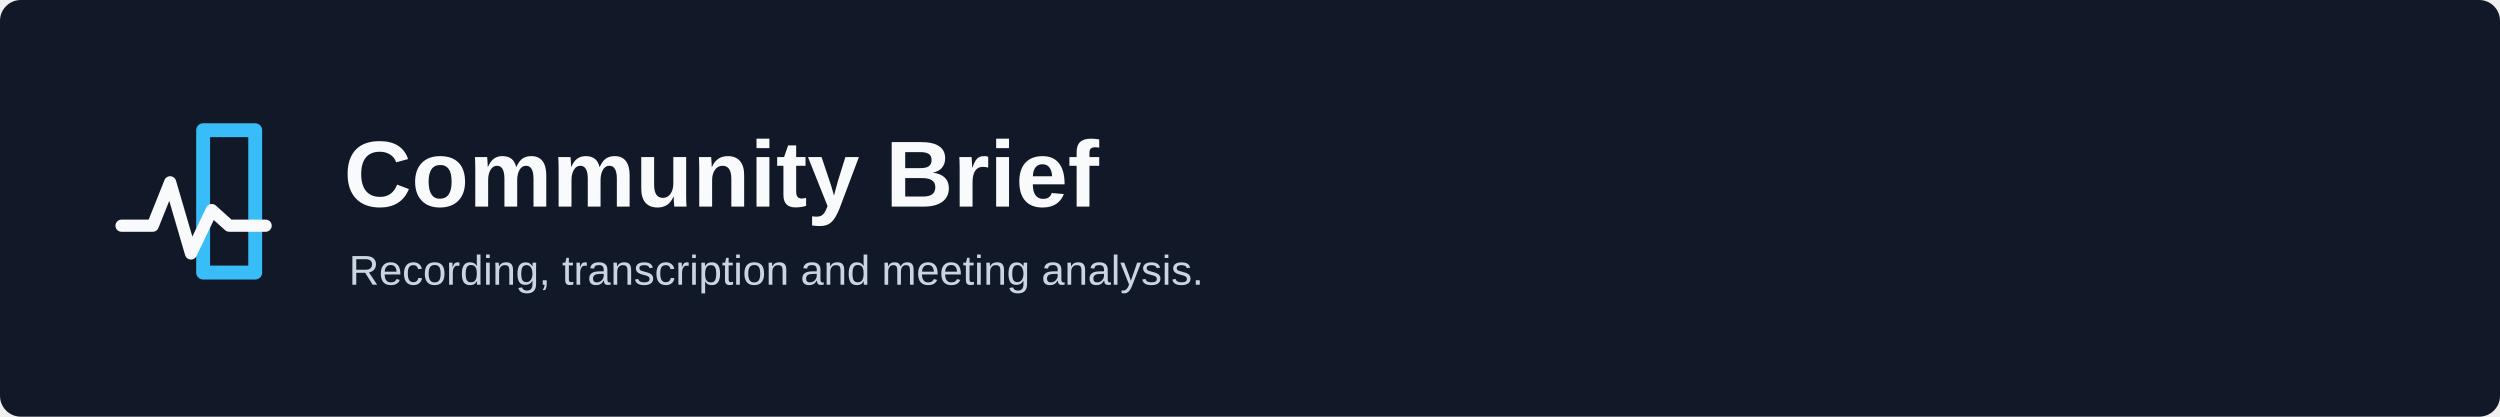
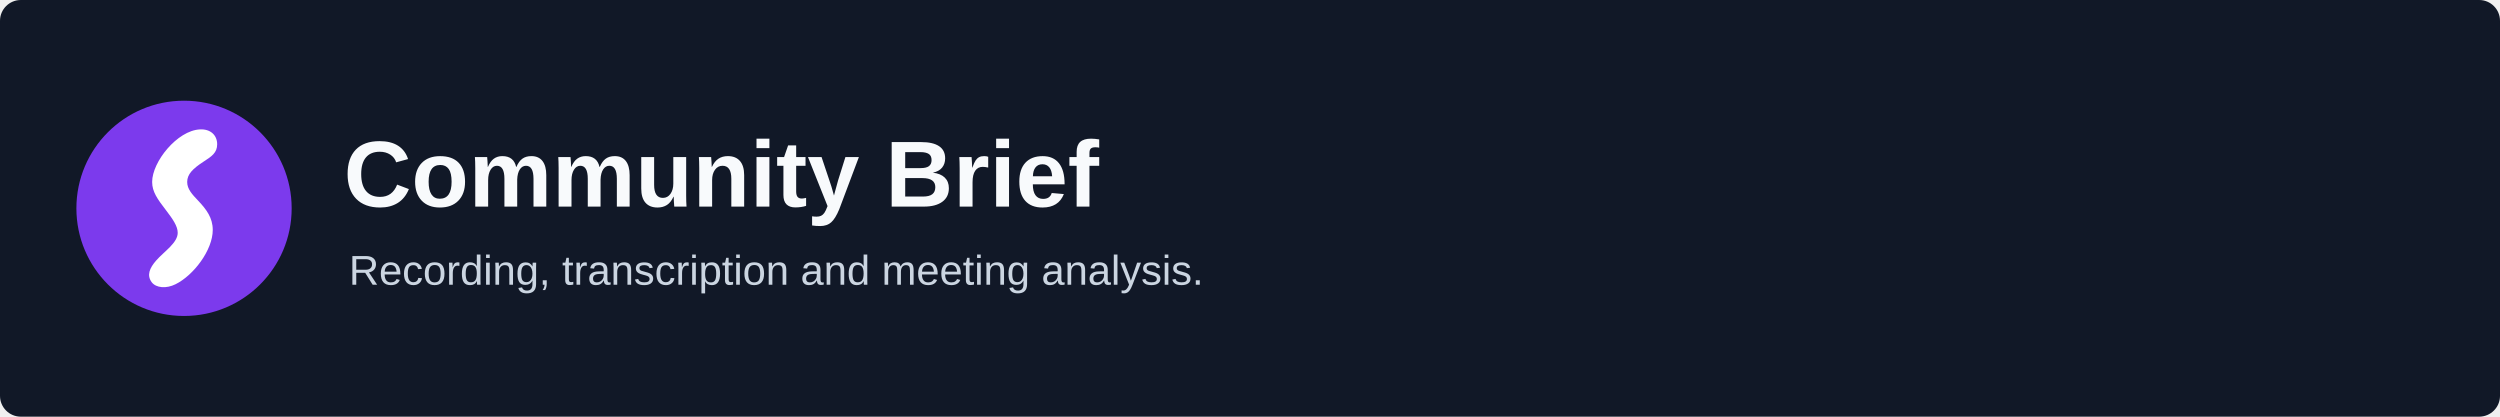
<svg xmlns="http://www.w3.org/2000/svg" width="1440" height="240" viewBox="0 0 1440 240" fill="none">
  <rect width="1440" height="240" rx="12" fill="#111827" />
-   <g transform="translate(64 71)">
-     <path d="M53 4h30v82H53V4Z" stroke="#38bdf8" stroke-width="8" stroke-linejoin="round" />
-     <path d="M6 59h18l10-25 12 41 12-25 10 9h21" stroke="#f8fafc" stroke-width="7" stroke-linecap="round" stroke-linejoin="round" />
-   </g>
+   <circle cx="106" cy="120" r="62" fill="#7c3aed" />
+   <svg x="86" y="74" width="40" height="92" viewBox="0 0 440 1000">
+     <path fill="#fff" d="M320 0C388-4 430 37 430 94C430 148 395 171 344 204C275 249 240 284 240 333C240 378 271 411 310 452C362 507 402 560 402 637C402 765 280 925 166 981C108 1010 43 1005 15 968C-17 924 1 879 44 830C94 773 180 719 180 655C180 612 147 566 105 511C52 442 18 395 18 333C18 204 178 7 320 0Z" />
+   </svg>
  <text x="198" y="119" font-family="Segoe UI,Arial,sans-serif" font-size="54" font-weight="650" fill="#f8fafc">Community Brief</text>
  <text x="201" y="164" font-family="Segoe UI,Arial,sans-serif" font-size="24" fill="#cbd5e1">Recording, transcription and meeting analysis.</text>
</svg>
